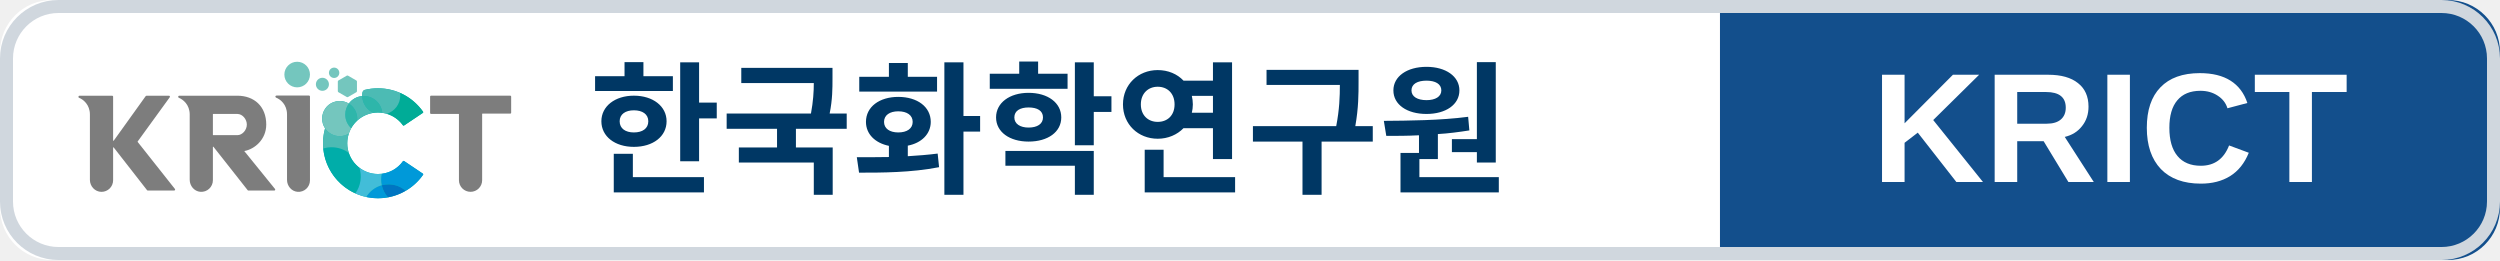
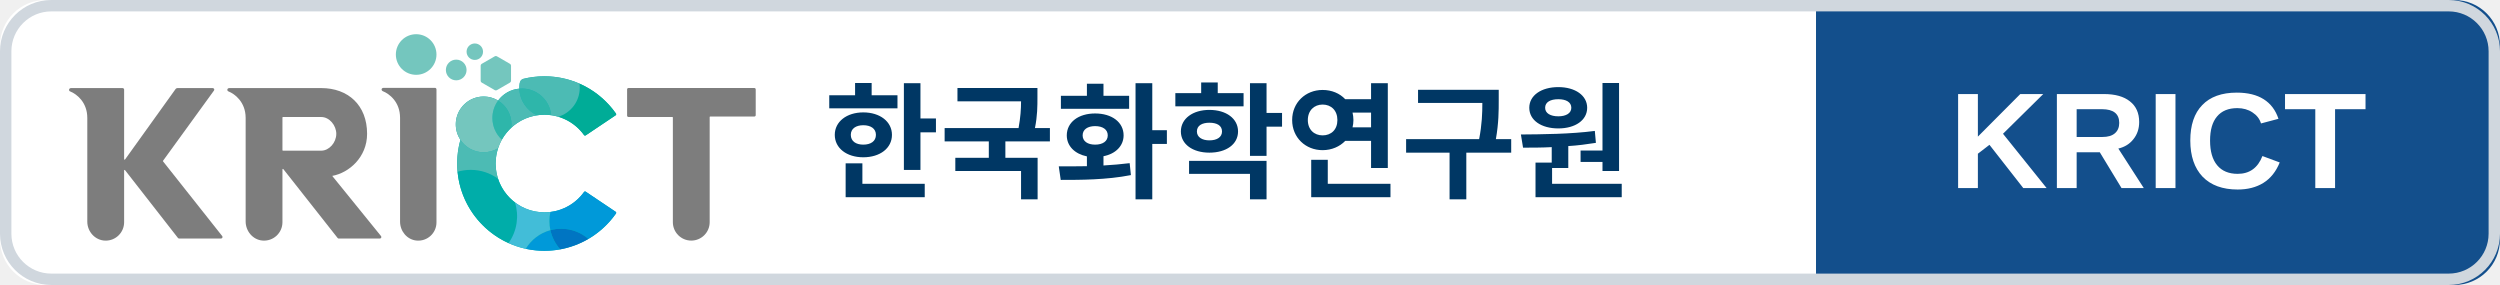
- <svg xmlns="http://www.w3.org/2000/svg" width="192.3" height="20" viewBox="0 0 192.3 20" role="img" aria-label="한국화학연구원 KRICT">
+ <svg xmlns="http://www.w3.org/2000/svg" width="219.3" height="25" viewBox="0 0 219.3 25" role="img" aria-label="한국화학연구원 KRICT">
  <defs>
    <clipPath id="badge-shape">
-       <rect width="192.3" height="20" rx="4" />
+       <rect width="219.3" height="25" rx="4" />
    </clipPath>
  </defs>
  <g clip-path="url(#badge-shape)">
-     <rect width="192.3" height="20" rx="4" fill="#ffffff" />
-     <path d="M132.3 0h60v20h-60z" fill="#134f8c" />
+     <rect width="219.3" height="25" rx="4" fill="#ffffff" />
+     <path d="M159.3 0h60v25h-60z" fill="#134f8c" />
  </g>
-   <rect x="0.5" y="0.5" width="191.3" height="19" rx="4" fill="none" stroke="#d0d7de" />
-   <g transform="translate(6.009 4.727) scale(0.039539)">
+   <rect x="0.5" y="0.5" width="218.3" height="24" rx="4" fill="none" stroke="#d0d7de" />
+   <g transform="translate(6.017 2.958) scale(0.071546)">
    <path fill="#7d7d7d" fill-rule="nonzero" d="M684.76 68.22L684.76 100.413C684.76 101.326 685.5 102.066 686.413 102.066L740.232 102.066C740.584 102.066 740.868 102.351 740.868 102.702L740.868 231.064C740.868 243.529 750.973 253.633 763.438 253.633C775.903 253.633 786.007 243.529 786.007 231.064L786.007 102.148C786.007 101.797 786.292 101.512 786.643 101.512L840.803 101.512C841.716 101.512 842.456 100.772 842.456 99.859L842.456 68.22C842.456 67.307 841.716 66.567 840.803 66.567L686.413 66.567C685.5 66.567 684.76 67.307 684.76 68.22" />
    <path fill="#7d7d7d" fill-rule="nonzero" d="M406.396 66.353L386.448 66.353C382.988 66.353 383.178 69.654 385.271 70.471C393.297 73.606 406.389 83.692 406.389 102.974L406.396 102.968L406.396 230.409C406.396 242.068 414.919 252.48 426.526 253.587C439.841 254.857 451.043 244.421 451.043 231.368L451.043 68.263C451.043 67.208 450.188 66.353 449.133 66.353L406.396 66.353" />
    <path fill="#7d7d7d" fill-rule="nonzero" d="M262.831 143.383C262.48 143.383 262.195 143.098 262.195 142.747L262.195 102.754C262.195 102.403 262.48 102.119 262.831 102.119L309.739 102.119C319.965 102.119 328.218 112.614 328.218 122.75C328.218 133.47 319.471 143.338 309.873 143.383L262.831 143.383M383.067 248.115L323.22 174.315C343.658 170.648 365.983 151.586 365.983 122.706C365.983 87.586 342.654 66.64 309.739 66.64L197.16 66.64C194.144 66.64 193.886 69.915 195.993 70.722C203.977 73.862 217.029 83.909 217.074 103.105L217.074 230.113C217.074 241.945 225.745 252.517 237.529 253.583C250.969 254.799 262.195 244.241 262.195 231.1L262.195 166.375C262.195 166.116 262.36 165.885 262.604 165.8C262.849 165.716 263.121 165.795 263.281 165.999L329.825 250.437C330.18 250.888 330.721 251.151 331.295 251.151L381.607 251.151C382.326 251.151 382.981 250.739 383.292 250.091C383.603 249.444 383.515 248.676 383.067 248.115" />
    <path fill="#00ada9" fill-rule="nonzero" d="M556.864 55.5C565.35 53.343 574.242 52.197 583.388 52.197C619.124 52.197 651.392 69.744 671.143 97.924C671.61 98.589 671.431 99.517 670.756 99.97L633.966 124.656C633.318 125.091 632.454 124.922 631.999 124.288C620.894 108.828 603.006 99.336 583.388 99.336C550.447 99.336 523.571 125.99 523.571 159.174C523.571 192.354 550.451 218.97 583.388 218.97C603.35 218.97 621.078 209.247 631.999 194.019C632.454 193.384 633.319 193.215 633.968 193.65L670.758 218.336C671.432 218.789 671.611 219.715 671.146 220.381C651.543 248.434 619.203 266.151 583.388 266.151C527.967 266.151 481.994 223.836 476.879 169.236C475.723 156.342 476.698 143.31 480.411 130.074C472.646 118.396 472.752 102.91 481.091 91.274C491.64 76.52 511.617 72.826 526.613 81.956C532.633 73.788 541.993 68.236 552.671 67.343C552.671 67.343 552.642 63.261 553.036 61.017C553.43 58.774 556.864 55.5 556.864 55.5" />
    <path fill="#74c6be" fill-rule="nonzero" d="M401.24 25.49C401.24 11.737 412.389 0.589 426.141 0.589C439.894 0.589 451.042 11.737 451.042 25.49C451.042 39.243 439.894 50.391 426.141 50.391C412.389 50.391 401.24 39.243 401.24 25.49" />
    <path fill="#2eb6aa" fill-rule="nonzero" d="M543.037 111.157C543.037 112.529 542.956 113.883 542.799 115.213C538.213 119.45 534.292 124.396 531.209 129.877C524.079 123.275 519.615 113.833 519.615 103.349C519.615 95.345 522.217 87.949 526.622 81.959C536.465 87.955 543.037 98.789 543.037 111.157" />
    <path fill="#2eb6aa" fill-rule="nonzero" d="M591.742 99.912C589.014 99.531 586.226 99.334 583.393 99.334C580.302 99.334 577.266 99.568 574.3 100.021C561.813 94.316 553.05 81.87 552.668 67.335C572.65 65.646 589.902 80.402 591.742 99.912" />
    <path fill="#0075c2" fill-rule="nonzero" d="M603.991 239.104C599.397 239.104 594.945 239.715 590.713 240.86C592.675 249.778 596.934 257.835 602.838 264.38C615.201 262.109 626.822 257.712 637.308 251.583C628.397 243.811 616.744 239.104 603.991 239.104" />
    <path fill="#00ac97" fill-rule="nonzero" d="M626.664 66.344C626.664 83.059 615.583 97.185 600.365 101.776C613.259 105.585 624.336 113.622 631.992 124.279C632.448 124.913 633.31 125.081 633.959 124.646L670.746 99.973C671.422 99.52 671.601 98.593 671.135 97.927C659.914 81.893 644.419 69.077 626.3 61.136C626.54 62.838 626.664 64.576 626.664 66.344" />
    <path fill="#74c6be" fill-rule="nonzero" d="M525.065 27.639L541.225 36.965C541.984 37.403 542.453 38.214 542.453 39.091L542.456 57.749C542.456 58.626 541.988 59.437 541.229 59.876L525.072 69.208C524.313 69.646 523.376 69.647 522.616 69.208L506.457 59.882C505.697 59.444 505.229 58.633 505.229 57.755L505.225 39.098C505.225 38.221 505.693 37.41 506.453 36.971L522.609 27.639C523.369 27.201 524.305 27.2 525.065 27.639" />
    <path fill="#74c6be" fill-rule="nonzero" d="M487.947 44.454C487.947 51.464 482.264 57.147 475.254 57.147C468.243 57.147 462.56 51.464 462.56 44.454C462.56 37.444 468.243 31.761 475.254 31.761C482.264 31.761 487.947 37.444 487.947 44.454" />
    <path fill="#74c6be" fill-rule="nonzero" d="M508.137 22.048C508.137 27.623 503.617 32.143 498.042 32.143C492.467 32.143 487.947 27.623 487.947 22.048C487.947 16.473 492.467 11.953 498.042 11.953C503.617 11.953 508.137 16.473 508.137 22.048" />
    <path fill="#0099d9" fill-rule="nonzero" d="M670.763 218.338L633.978 193.65C633.329 193.215 632.465 193.383 632.009 194.018C622.498 207.271 607.706 216.468 590.699 218.536C589.914 222.121 589.501 225.845 589.501 229.666C589.501 233.509 589.92 237.255 590.713 240.86C594.945 239.715 599.397 239.104 603.991 239.104C616.744 239.104 628.397 243.811 637.308 251.583C650.72 243.743 662.275 233.07 671.152 220.385C671.618 219.719 671.438 218.791 670.763 218.338" />
    <path fill="#0099d9" fill-rule="nonzero" d="M602.838 264.38C596.934 257.835 592.675 249.779 590.712 240.86C577.947 244.314 567.179 252.628 560.516 263.692C567.886 265.298 575.541 266.144 583.392 266.144C590.033 266.144 596.532 265.538 602.838 264.38" />
    <path fill="#00ada9" fill-rule="nonzero" d="M526.538 177.847C517.137 170.976 505.548 166.92 493.011 166.92C487.409 166.92 481.996 167.73 476.883 169.239C480.53 208.292 505.168 241.247 539.402 256.71C550.025 241.764 552.4 223.205 547.337 206.903C537.726 199.638 530.379 189.539 526.538 177.847" />
    <path fill="#42bdd8" fill-rule="nonzero" d="M589.501 229.666C589.501 225.845 589.914 222.122 590.699 218.536C588.305 218.827 585.867 218.978 583.393 218.978C569.853 218.978 557.364 214.483 547.337 206.903C552.405 223.219 550.019 241.772 539.402 256.709C546.101 259.735 553.168 262.091 560.516 263.692C567.18 252.627 577.948 244.314 590.713 240.86C589.92 237.255 589.501 233.509 589.501 229.666" />
    <path fill="#4cbbb4" fill-rule="nonzero" d="M493.011 166.919C505.547 166.919 517.137 170.975 526.538 177.846C524.607 171.969 523.562 165.689 523.562 159.164C523.562 152.605 524.618 146.292 526.568 140.387C521.407 143.518 515.35 145.321 508.872 145.321C496.998 145.321 486.54 139.265 480.417 130.072C477.809 139.322 476.413 149.08 476.413 159.164C476.413 162.562 476.572 165.922 476.882 169.239C481.995 167.729 487.408 166.919 493.011 166.919" />
    <path fill="#4cbbb4" fill-rule="nonzero" d="M542.799 115.212C542.956 113.882 543.037 112.529 543.037 111.156C543.037 98.788 536.465 87.955 526.622 81.958C532.628 73.791 541.986 68.24 552.668 67.336C553.05 81.87 561.813 94.316 574.3 100.021C562.238 101.86 551.36 107.301 542.799 115.212" />
    <path fill="#4cbbb4" fill-rule="nonzero" d="M626.664 66.344C626.664 83.059 615.583 97.185 600.365 101.776C597.571 100.95 594.69 100.324 591.742 99.912C589.901 80.4 572.649 65.646 552.668 67.336C552.595 64.642 552.815 61.952 553.321 59.317C553.675 57.474 555.047 55.964 556.865 55.5C565.347 53.336 574.235 52.186 583.393 52.186C598.654 52.186 613.165 55.379 626.3 61.136C626.54 62.838 626.664 64.576 626.664 66.344" />
    <path fill="#74c6be" fill-rule="nonzero" d="M531.209 129.876C529.342 133.196 527.782 136.712 526.568 140.386C521.407 143.518 515.35 145.322 508.871 145.322C496.998 145.322 486.54 139.265 480.416 130.073C472.643 118.403 472.743 102.91 481.084 91.274C487.283 82.626 497.419 76.991 508.871 76.991C515.246 76.991 521.339 78.74 526.622 81.958C522.217 87.948 519.615 95.345 519.615 103.349C519.615 113.833 524.078 123.274 531.209 129.876" />
    <path fill="#7d7d7d" fill-rule="nonzero" d="M188.366 248.11L115.795 156.481C115.632 156.275 115.626 155.986 115.78 155.774L178.237 69.7C179.197 68.457 178.293 66.649 176.711 66.649L133.468 66.649C132.564 66.649 131.716 67.044 131.207 67.778L69.213 154.186C68.874 154.695 68.083 154.412 68.083 153.791L68.083 68.514C68.083 67.496 67.236 66.649 66.162 66.649L3.038 66.649C0.268 66.649 -0.24 69.927 1.851 70.717C9.875 73.882 22.93 83.942 22.93 103.212L22.93 230.361C22.93 242.792 32.655 253.455 45.084 253.683C57.746 253.914 68.083 243.719 68.083 231.11L68.083 167.617C68.083 167.357 68.248 167.126 68.493 167.042C68.739 166.957 69.011 167.038 69.171 167.243L134.069 250.386C134.423 250.839 134.966 251.105 135.542 251.105L186.874 251.105C187.583 251.105 188.231 250.703 188.547 250.069C188.863 249.434 188.793 248.676 188.366 248.11" />
  </g>
-   <text x="45.32" y="14" fill="#003764" font-family="-apple-system, BlinkMacSystemFont, 'Segoe UI', 'Noto Sans KR', 'Malgun Gothic', Arial, sans-serif" font-size="11" font-weight="600">한국화학연구원</text>
-   <text x="162.3" y="14" fill="#ffffff" text-anchor="middle" font-family="Arial, Helvetica, sans-serif" font-size="12" font-weight="700">KRICT</text>
+   <text x="72.29" y="16.5" fill="#003764" font-family="-apple-system, BlinkMacSystemFont, 'Segoe UI', 'Noto Sans KR', 'Malgun Gothic', Arial, sans-serif" font-size="11" font-weight="600">한국화학연구원</text>
+   <text x="189.3" y="16.5" fill="#ffffff" text-anchor="middle" font-family="Arial, Helvetica, sans-serif" font-size="12" font-weight="700">KRICT</text>
</svg>
